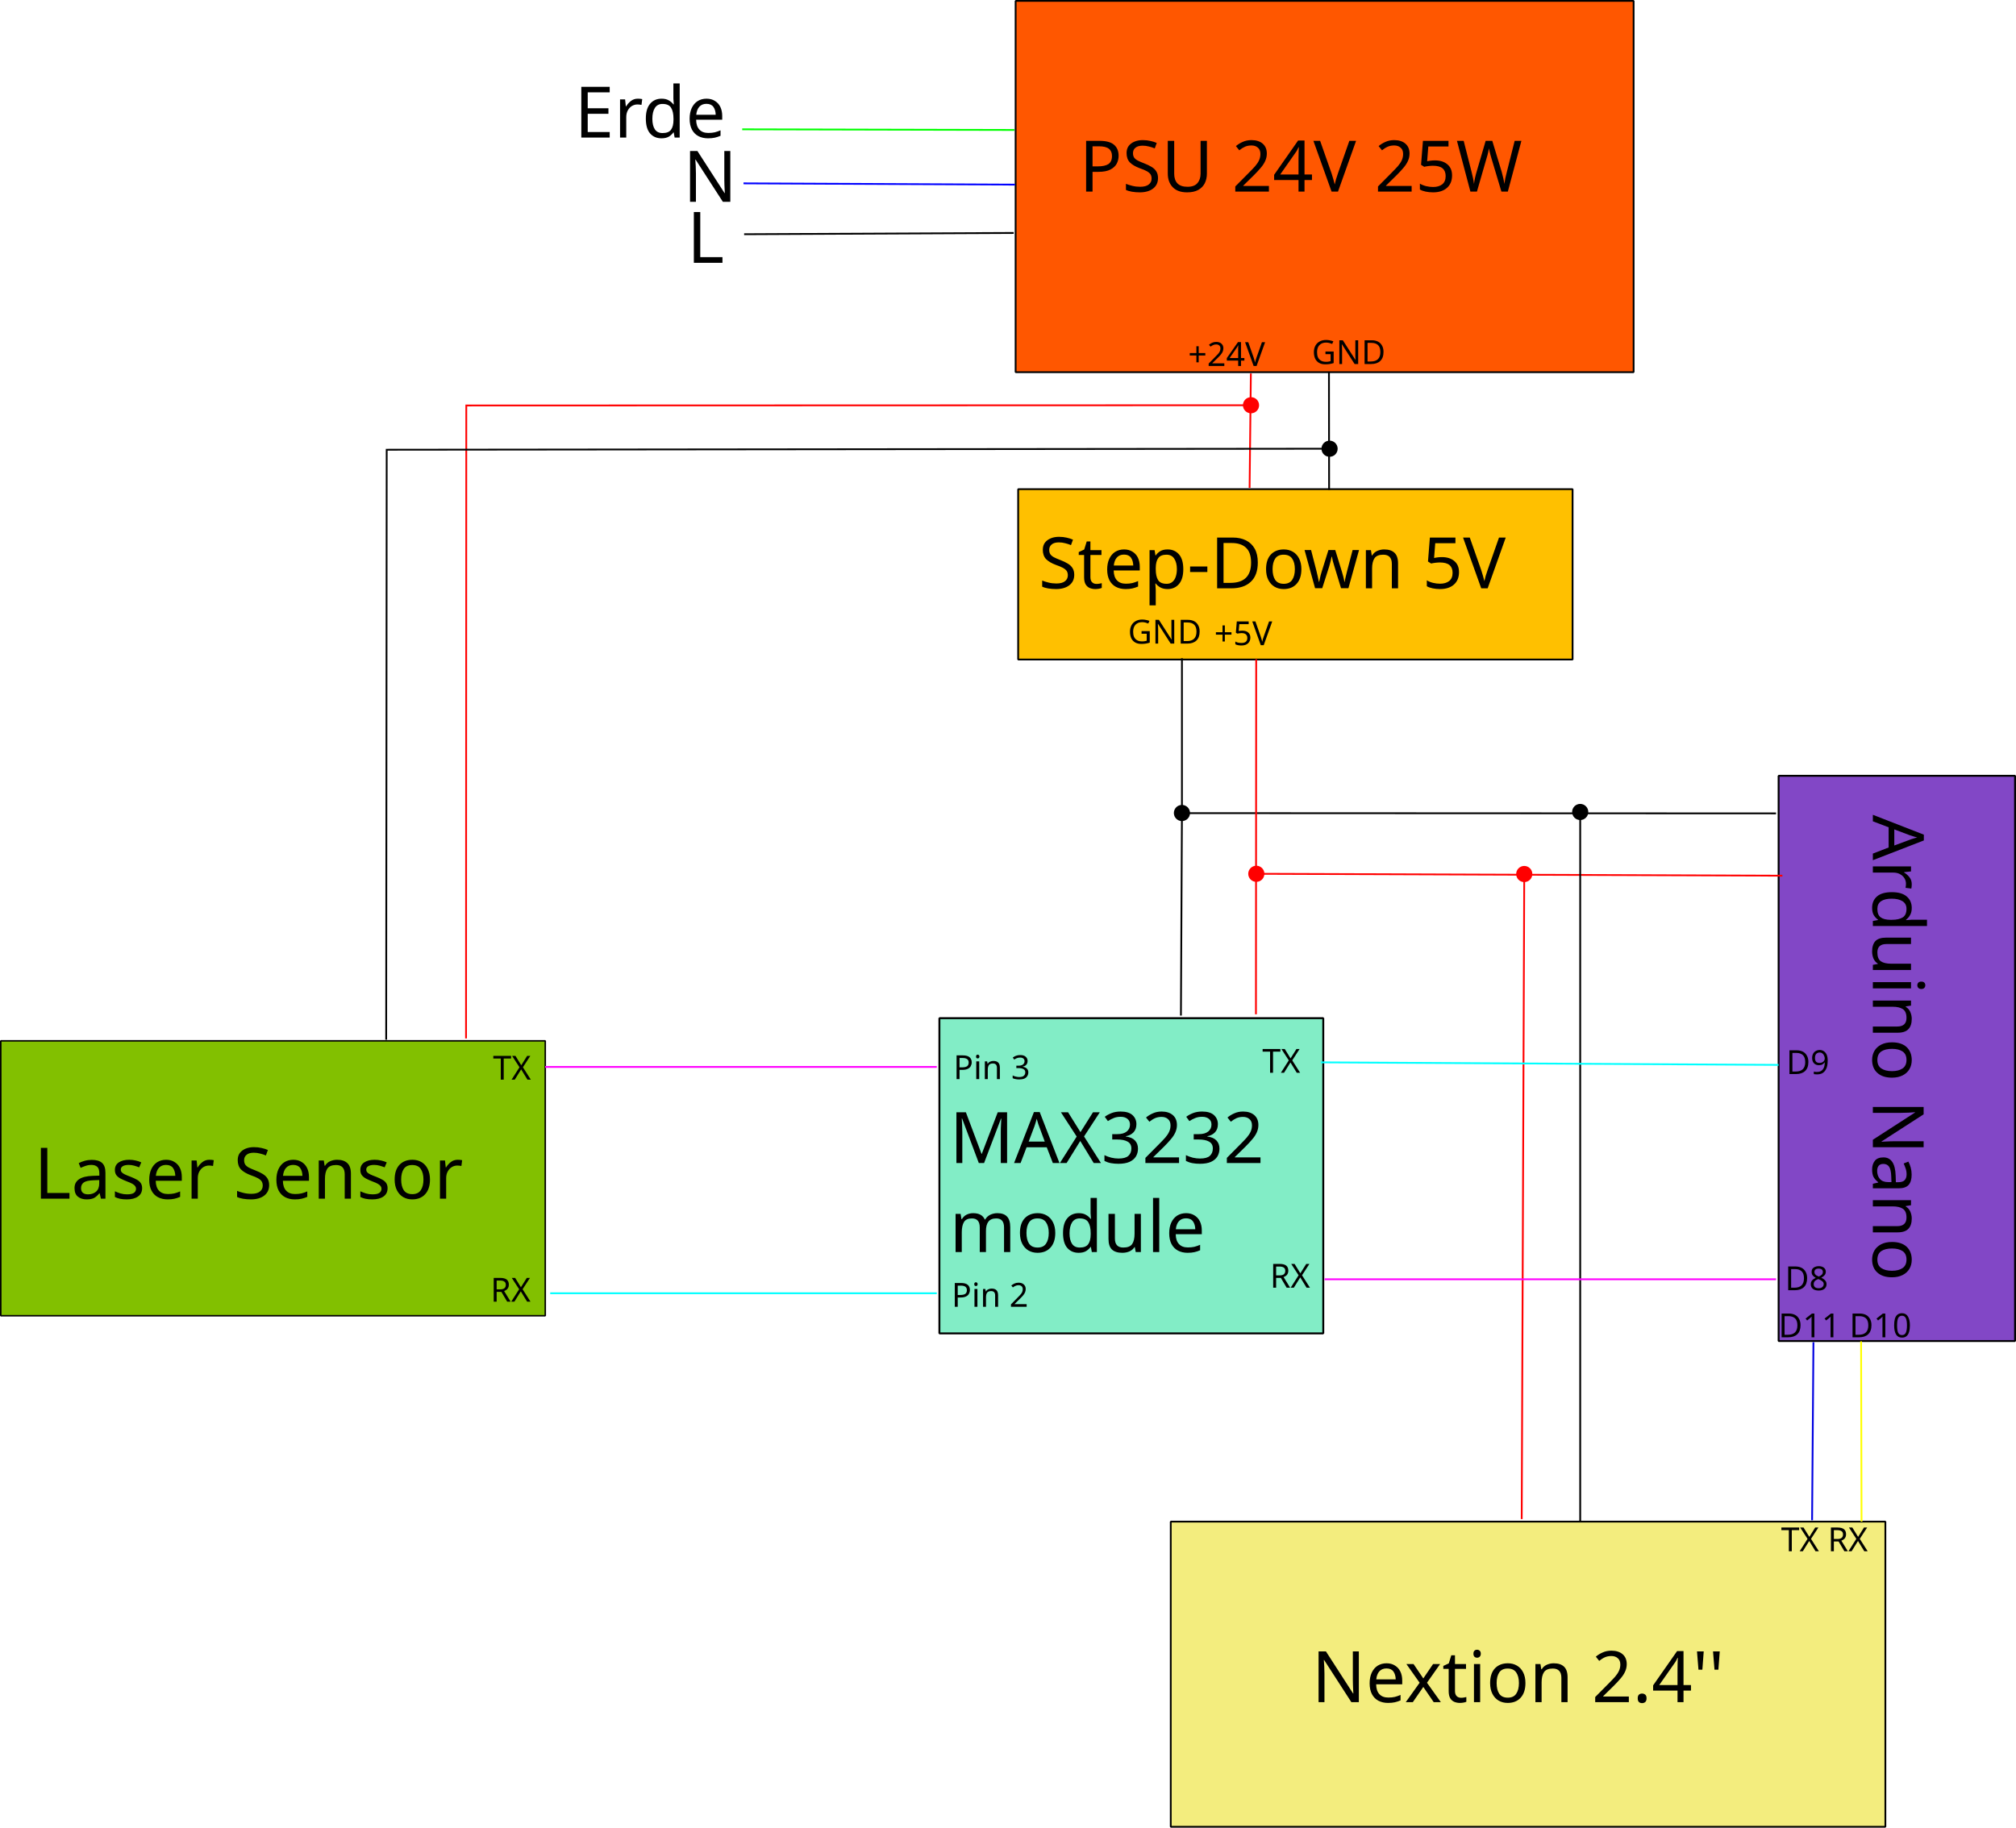
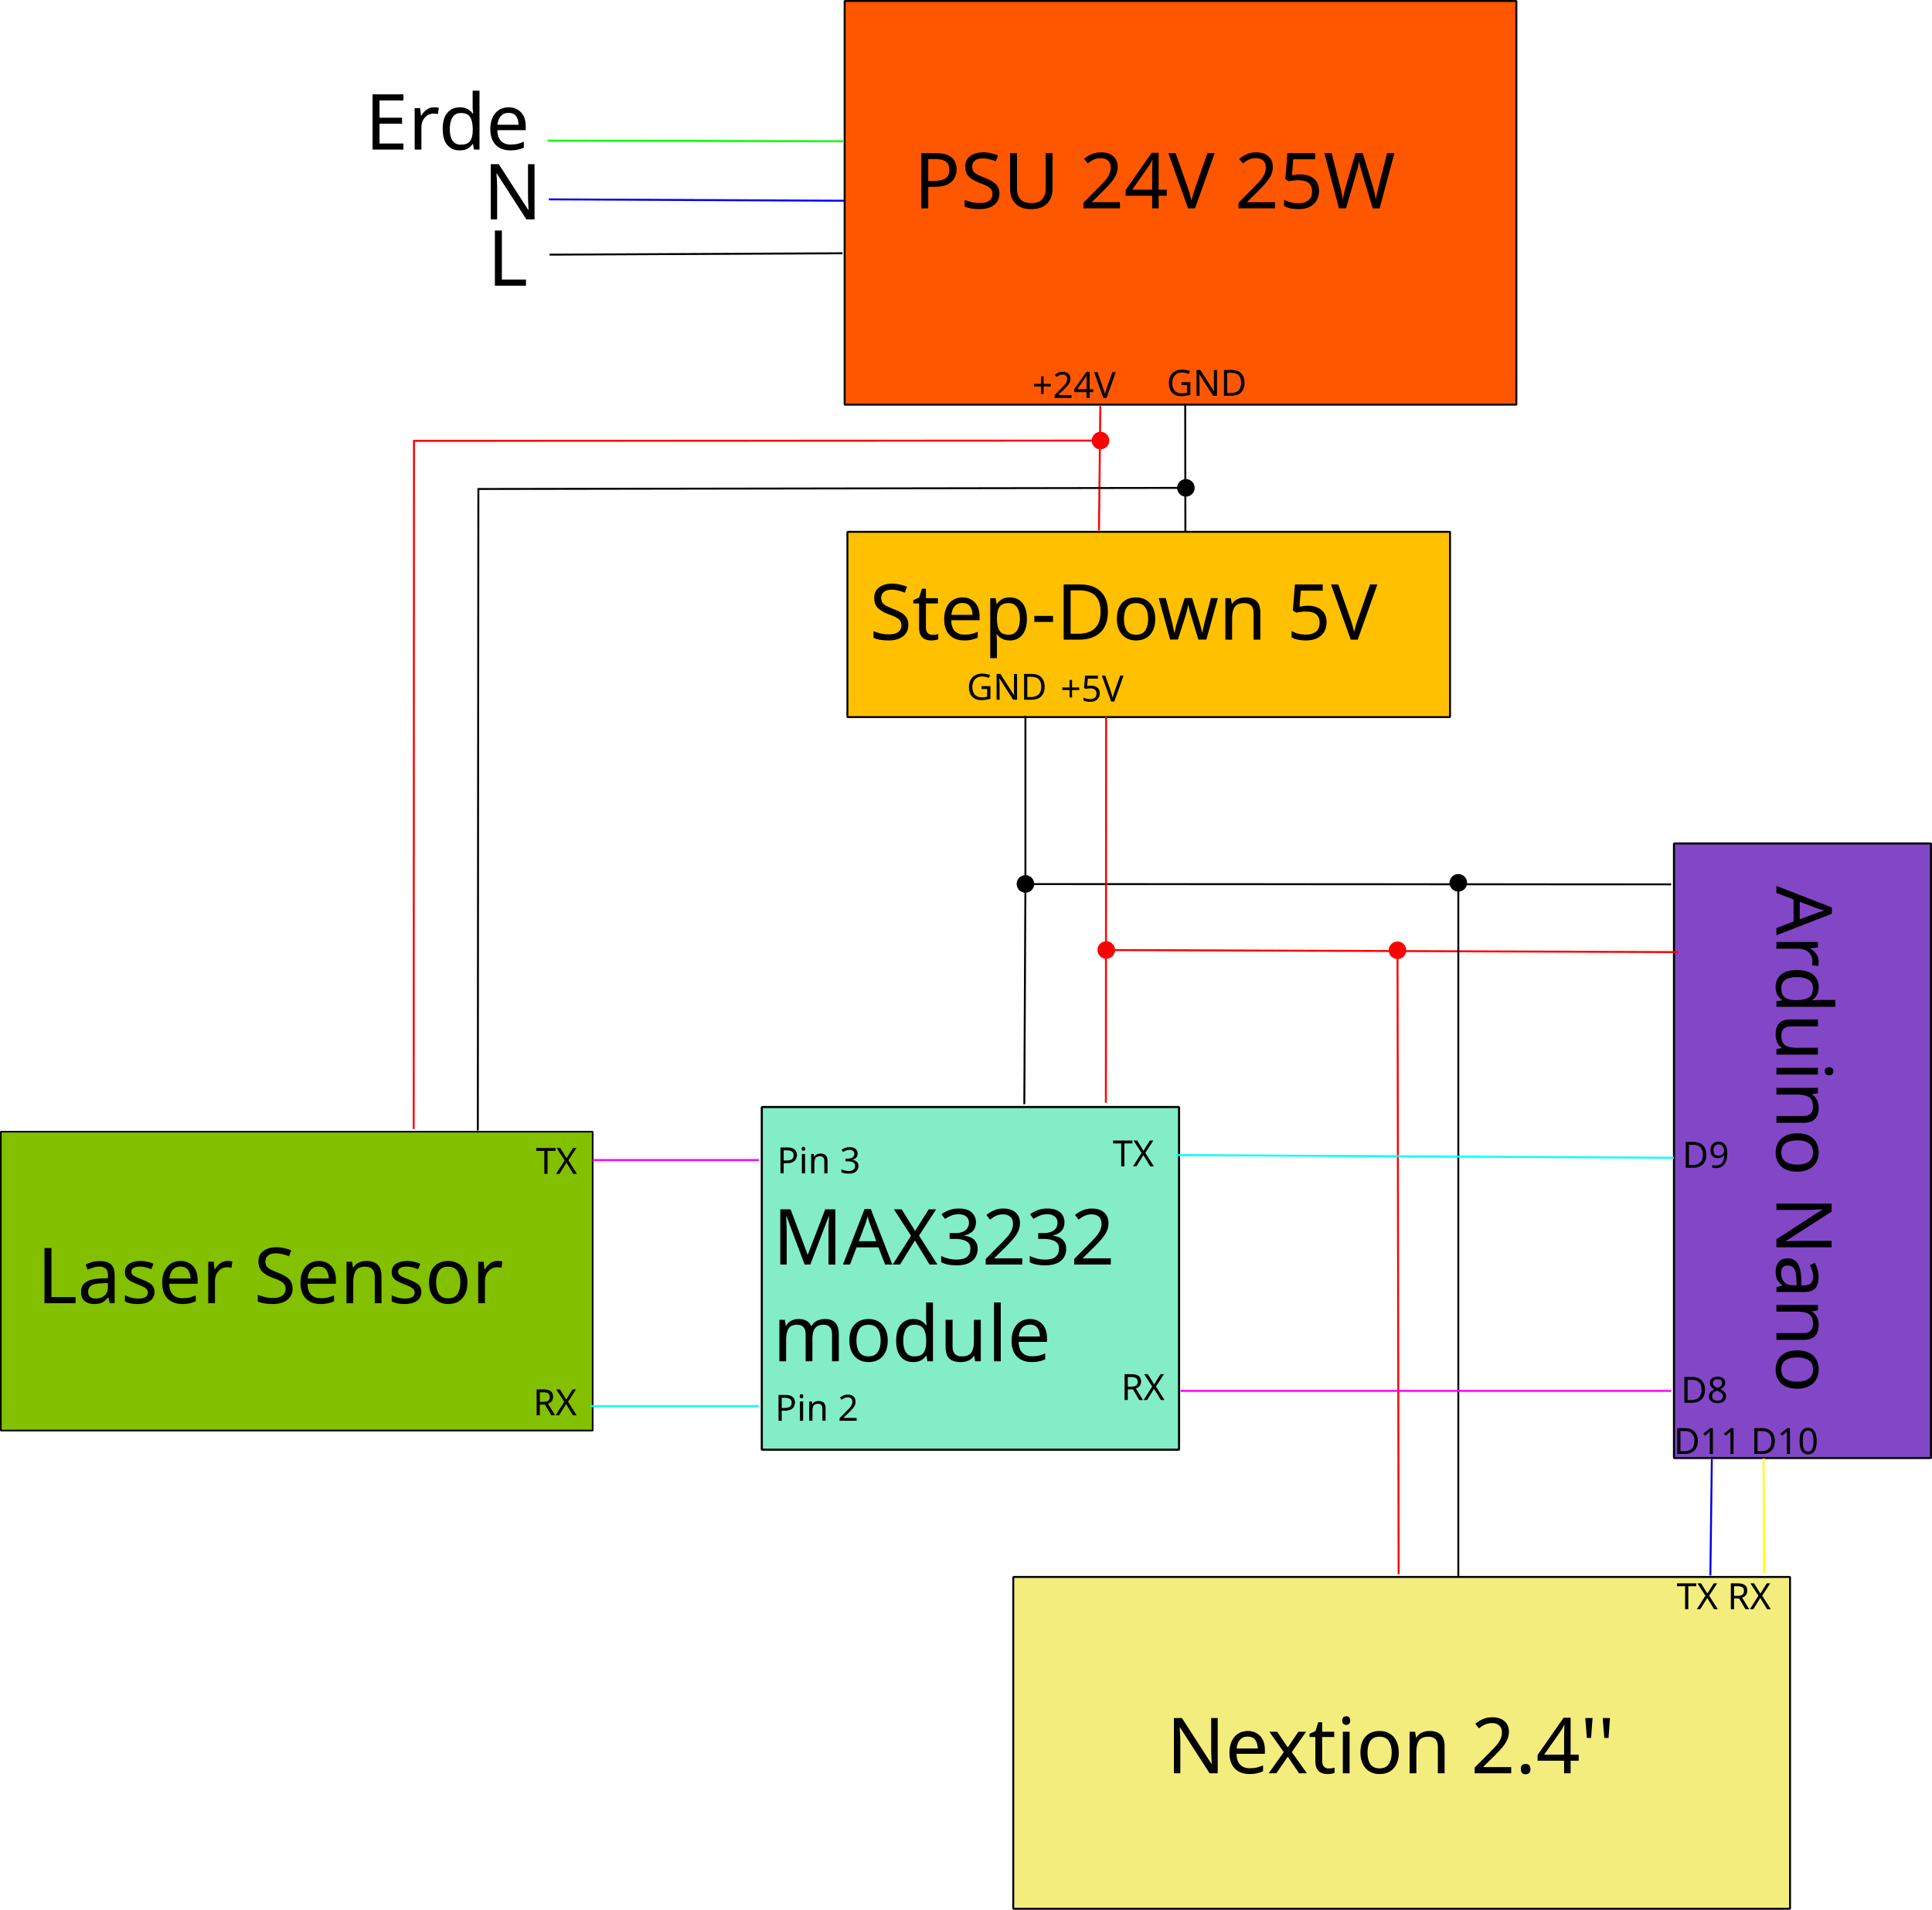
- <svg xmlns="http://www.w3.org/2000/svg" width="299.625mm" height="271.652mm" viewBox="0 0 299.625 271.652" version="1.1" id="svg8">
+ <svg xmlns="http://www.w3.org/2000/svg" width="264.17mm" height="261.068mm" viewBox="0 0 264.17 261.068" version="1.1" id="svg8">
  <defs id="defs2">
    <marker orient="auto" refY="0" refX="0" id="marker1605" style="overflow:visible">
      <path id="path1603" d="m -2.5,-1 c 0,2.76 -2.24,5 -5,5 -2.76,0 -5,-2.24 -5,-5 0,-2.76 2.24,-5 5,-5 2.76,0 5,2.24 5,5 z" style="fill:#000000;fill-opacity:1;fill-rule:evenodd;stroke:#000000;stroke-width:1pt;stroke-opacity:1" transform="matrix(0.8,0,0,0.8,5.92,0.8)" />
    </marker>
    <marker style="overflow:visible" id="marker1547" refX="0" refY="0" orient="auto">
      <path transform="matrix(0.8,0,0,0.8,5.92,0.8)" style="fill:#ff0000;fill-opacity:1;fill-rule:evenodd;stroke:#ff0000;stroke-width:1pt;stroke-opacity:1" d="m -2.5,-1 c 0,2.76 -2.24,5 -5,5 -2.76,0 -5,-2.24 -5,-5 0,-2.76 2.24,-5 5,-5 2.76,0 5,2.24 5,5 z" id="path1545" />
    </marker>
    <marker style="overflow:visible" id="marker1495" refX="0" refY="0" orient="auto">
      <path transform="matrix(0.8,0,0,0.8,5.92,0.8)" style="fill:#ff0000;fill-opacity:1;fill-rule:evenodd;stroke:#ff0000;stroke-width:1pt;stroke-opacity:1" d="m -2.5,-1 c 0,2.76 -2.24,5 -5,5 -2.76,0 -5,-2.24 -5,-5 0,-2.76 2.24,-5 5,-5 2.76,0 5,2.24 5,5 z" id="path1493" />
    </marker>
    <marker orient="auto" refY="0" refX="0" id="marker1301" style="overflow:visible">
      <path id="path1299" d="m -2.5,-1 c 0,2.76 -2.24,5 -5,5 -2.76,0 -5,-2.24 -5,-5 0,-2.76 2.24,-5 5,-5 2.76,0 5,2.24 5,5 z" style="fill:#000000;fill-opacity:1;fill-rule:evenodd;stroke:#000000;stroke-width:1pt;stroke-opacity:1" transform="matrix(0.8,0,0,0.8,5.92,0.8)" />
    </marker>
    <marker style="overflow:visible" id="marker1249" refX="0" refY="0" orient="auto">
      <path transform="matrix(0.8,0,0,0.8,5.92,0.8)" style="fill:#ff0000;fill-opacity:1;fill-rule:evenodd;stroke:#ff0000;stroke-width:1pt;stroke-opacity:1" d="m -2.5,-1 c 0,2.76 -2.24,5 -5,5 -2.76,0 -5,-2.24 -5,-5 0,-2.76 2.24,-5 5,-5 2.76,0 5,2.24 5,5 z" id="path1247" />
    </marker>
    <marker style="overflow:visible" id="marker1201" refX="0" refY="0" orient="auto">
      <path transform="matrix(0.8,0,0,0.8,5.92,0.8)" style="fill:#000000;fill-opacity:1;fill-rule:evenodd;stroke:#000000;stroke-width:1pt;stroke-opacity:1" d="m -2.5,-1 c 0,2.76 -2.24,5 -5,5 -2.76,0 -5,-2.24 -5,-5 0,-2.76 2.24,-5 5,-5 2.76,0 5,2.24 5,5 z" id="path1199" />
    </marker>
    <marker orient="auto" refY="0" refX="0" id="DotL" style="overflow:visible">
      <path id="path922" d="m -2.5,-1 c 0,2.76 -2.24,5 -5,5 -2.76,0 -5,-2.24 -5,-5 0,-2.76 2.24,-5 5,-5 2.76,0 5,2.24 5,5 z" style="fill:#ff0000;fill-opacity:1;fill-rule:evenodd;stroke:#ff0000;stroke-width:1pt;stroke-opacity:1" transform="matrix(0.8,0,0,0.8,5.92,0.8)" />
    </marker>
  </defs>
-   <g id="layer1" transform="translate(115.0373,-55.34071)">
+   <g id="layer1" transform="translate(79.5831,-55.34071)">
    <rect style="fill:#ff5700;fill-opacity:1;stroke:#000000;stroke-width:0.265;stroke-linejoin:bevel;stroke-miterlimit:4;stroke-dasharray:none;stroke-opacity:1" id="rect815" width="91.848" height="55.185" x="35.908" y="55.473" />
    <text xml:space="preserve" style="font-style:normal;font-weight:normal;font-size:10.583px;line-height:1.25;font-family:sans-serif;letter-spacing:0px;word-spacing:0px;fill:#000000;fill-opacity:1;stroke:none;stroke-width:0.265" x="45.357" y="83.821" id="text819">
      <tspan id="tspan817" x="45.357" y="83.821" style="stroke-width:0.265">PSU 24V 25W</tspan>
    </text>
    <rect style="fill:#ffc000;fill-opacity:1;stroke:#000000;stroke-width:0.265;stroke-linejoin:bevel;stroke-miterlimit:4;stroke-dasharray:none;stroke-opacity:1" id="rect821" width="82.399" height="25.324" x="36.286" y="128.045" />
    <text xml:space="preserve" style="font-style:normal;font-weight:normal;font-size:10.583px;line-height:1.25;font-family:sans-serif;letter-spacing:0px;word-spacing:0px;fill:#000000;fill-opacity:1;stroke:none;stroke-width:0.265" x="39.31" y="142.786" id="text825">
      <tspan id="tspan823" x="39.31" y="142.786" style="stroke-width:0.265">Step-Down 5V</tspan>
    </text>
-     <rect style="fill:#82c000;fill-opacity:1;stroke:#000000;stroke-width:0.225;stroke-linejoin:bevel;stroke-miterlimit:4;stroke-dasharray:none;stroke-opacity:1" id="rect827" width="80.927" height="40.861" x="-114.925" y="210.045" />
-     <text xml:space="preserve" style="font-style:normal;font-weight:normal;font-size:10.583px;line-height:1.25;font-family:sans-serif;letter-spacing:0px;word-spacing:0px;fill:#000000;fill-opacity:1;stroke:none;stroke-width:0.265" x="-109.991" y="233.5" id="text831">
-       <tspan id="tspan829" x="-109.991" y="233.5" style="stroke-width:0.265">Laser Sensor</tspan>
+     <rect style="fill:#82c000;fill-opacity:1;stroke:#000000;stroke-width:0.225;stroke-linejoin:bevel;stroke-miterlimit:4;stroke-dasharray:none;stroke-opacity:1" id="rect827" width="80.927" height="40.861" x="-79.471" y="210.045" />
+     <text xml:space="preserve" style="font-style:normal;font-weight:normal;font-size:10.583px;line-height:1.25;font-family:sans-serif;letter-spacing:0px;word-spacing:0px;fill:#000000;fill-opacity:1;stroke:none;stroke-width:0.265" x="-74.537" y="233.5" id="text831">
+       <tspan id="tspan829" x="-74.537" y="233.5" style="stroke-width:0.265">Laser Sensor</tspan>
    </text>
    <rect style="fill:#8247c6;fill-opacity:1;stroke:#000000;stroke-width:0.281;stroke-linejoin:bevel;stroke-miterlimit:4;stroke-dasharray:none;stroke-opacity:1" id="rect833" width="35.141" height="84.013" x="149.306" y="170.648" />
    <text xml:space="preserve" style="font-style:normal;font-weight:normal;font-size:10.583px;line-height:1.25;font-family:sans-serif;letter-spacing:0px;word-spacing:0px;fill:#000000;fill-opacity:1;stroke:none;stroke-width:0.265" x="176.446" y="-163.312" id="text837" transform="rotate(90)">
      <tspan id="tspan835" x="176.446" y="-163.312" style="stroke-width:0.265">Arduino Nano</tspan>
    </text>
    <rect style="fill:#82edc6;fill-opacity:1;stroke:#000000;stroke-width:0.288;stroke-linejoin:bevel;stroke-miterlimit:4;stroke-dasharray:none;stroke-opacity:1" id="rect839" width="57.052" height="46.846" x="24.58" y="206.675" />
    <text xml:space="preserve" style="font-style:normal;font-weight:normal;font-size:10.583px;line-height:1.25;font-family:sans-serif;letter-spacing:0px;word-spacing:0px;fill:#000000;fill-opacity:1;stroke:none;stroke-width:0.265" x="26.08" y="228.208" id="text843">
      <tspan id="tspan841" x="26.08" y="228.208" style="stroke-width:0.265">MAX3232</tspan>
      <tspan x="26.08" y="241.438" style="stroke-width:0.265" id="tspan845">module</tspan>
    </text>
    <path style="fill:none;stroke:#ff0000;stroke-width:0.265px;stroke-linecap:butt;stroke-linejoin:miter;stroke-opacity:1" d="m 70.871,110.847 -0.189,17.009" id="path847" />
    <path style="fill:none;stroke:#000000;stroke-width:0.265px;stroke-linecap:butt;stroke-linejoin:miter;stroke-opacity:1" d="m 82.477,110.58 0.022,17.576" id="path849" />
    <text xml:space="preserve" style="font-style:normal;font-weight:normal;font-size:10.583px;line-height:1.25;font-family:sans-serif;letter-spacing:0px;word-spacing:0px;fill:#000000;fill-opacity:1;stroke:none;stroke-width:0.265" x="61.539" y="109.736" id="text853">
      <tspan id="tspan851" x="61.539" y="109.736" style="font-size:4.939px;stroke-width:0.265">+24V</tspan>
    </text>
    <text xml:space="preserve" style="font-style:normal;font-weight:normal;font-size:10.583px;line-height:1.25;font-family:sans-serif;letter-spacing:0px;word-spacing:0px;fill:#000000;fill-opacity:1;stroke:none;stroke-width:0.265" x="79.942" y="109.443" id="text857">
      <tspan id="tspan855" x="79.942" y="109.443" style="font-size:4.939px;stroke-width:0.265">GND</tspan>
    </text>
-     <path style="fill:none;stroke:#ff0000;stroke-width:0.265;stroke-linecap:butt;stroke-linejoin:miter;stroke-miterlimit:4;stroke-dasharray:none;stroke-opacity:1;marker-start:url(#DotL)" d="m 70.871,115.571 -116.606,0.038 -0.038,94.078" id="path859" />
-     <path style="fill:none;stroke:#000000;stroke-width:0.265px;stroke-linecap:butt;stroke-linejoin:miter;stroke-opacity:1;marker-end:url(#marker1201)" d="m -57.641,209.876 0.076,-87.69 140.154,-0.151" id="path1191" />
+     <path style="fill:none;stroke:#ff0000;stroke-width:0.265;stroke-linecap:butt;stroke-linejoin:miter;stroke-miterlimit:4;stroke-dasharray:none;stroke-opacity:1;marker-start:url(#DotL)" d="m 70.871,115.571 -93.851,0.038 -0.038,94.078" id="path859" />
+     <path style="fill:none;stroke:#000000;stroke-width:0.265px;stroke-linecap:butt;stroke-linejoin:miter;stroke-opacity:1;marker-end:url(#marker1201)" d="m -14.25,209.876 0.076,-87.69 96.762,-0.151" id="path1191" />
    <path style="fill:none;stroke:#000000;stroke-width:0.265px;stroke-linecap:butt;stroke-linejoin:miter;stroke-opacity:1" d="m 60.627,153.18 v 23.019 l 88.295,0.038" id="path1233" />
    <path style="fill:none;stroke:#ff0000;stroke-width:0.265px;stroke-linecap:butt;stroke-linejoin:miter;stroke-opacity:1" d="m 71.664,153.331 -0.038,52.765" id="path1235" />
    <path style="fill:none;stroke:#ff0000;stroke-width:0.265;stroke-linecap:butt;stroke-linejoin:miter;stroke-miterlimit:4;stroke-dasharray:none;stroke-opacity:1;marker-end:url(#marker1249)" d="m 149.868,185.497 -78.208,-0.283" id="path1237" />
    <path style="fill:none;stroke:#000000;stroke-width:0.265px;stroke-linecap:butt;stroke-linejoin:miter;stroke-opacity:1;marker-start:url(#marker1301)" d="m 60.627,176.199 -0.151,30.087" id="path1239" />
    <text xml:space="preserve" style="font-style:normal;font-weight:normal;font-size:10.583px;line-height:1.25;font-family:sans-serif;letter-spacing:0px;word-spacing:0px;fill:#000000;fill-opacity:1;stroke:none;stroke-width:0.265" x="65.427" y="151.233" id="text853-8">
      <tspan id="tspan851-8" x="65.427" y="151.233" style="font-size:4.939px;stroke-width:0.265">+5V</tspan>
    </text>
    <text xml:space="preserve" style="font-style:normal;font-weight:normal;font-size:10.583px;line-height:1.25;font-family:sans-serif;letter-spacing:0px;word-spacing:0px;fill:#000000;fill-opacity:1;stroke:none;stroke-width:0.265" x="52.608" y="150.998" id="text857-5">
      <tspan id="tspan855-8" x="52.608" y="150.998" style="font-size:4.939px;stroke-width:0.265">GND</tspan>
    </text>
    <path style="fill:none;stroke:#00ff00;stroke-width:0.265px;stroke-linecap:butt;stroke-linejoin:miter;stroke-opacity:1" d="M 35.719,74.656 -4.725,74.561" id="path1447" />
    <path style="fill:none;stroke:#0000ff;stroke-width:0.265px;stroke-linecap:butt;stroke-linejoin:miter;stroke-opacity:1" d="M 35.813,82.782 -4.536,82.593" id="path1449" />
    <path style="fill:none;stroke:#000000;stroke-width:0.265px;stroke-linecap:butt;stroke-linejoin:miter;stroke-opacity:1" d="M 35.624,89.964 -4.441,90.153" id="path1451" />
    <text xml:space="preserve" style="font-style:normal;font-weight:normal;font-size:10.583px;line-height:1.25;font-family:sans-serif;letter-spacing:0px;word-spacing:0px;fill:#000000;fill-opacity:1;stroke:none;stroke-width:0.265" x="-29.671" y="75.789" id="text1455">
      <tspan id="tspan1453" x="-29.671" y="75.789" style="stroke-width:0.265">Erde</tspan>
    </text>
    <text xml:space="preserve" style="font-style:normal;font-weight:normal;font-size:10.583px;line-height:1.25;font-family:sans-serif;letter-spacing:0px;word-spacing:0px;fill:#000000;fill-opacity:1;stroke:none;stroke-width:0.265" x="-13.513" y="85.333" id="text1459">
      <tspan id="tspan1457" x="-13.513" y="85.333" style="stroke-width:0.265">N</tspan>
    </text>
    <text xml:space="preserve" style="font-style:normal;font-weight:normal;font-size:10.583px;line-height:1.25;font-family:sans-serif;letter-spacing:0px;word-spacing:0px;fill:#000000;fill-opacity:1;stroke:none;stroke-width:0.265" x="-12.946" y="94.405" id="text1463">
      <tspan id="tspan1461" x="-12.946" y="94.405" style="stroke-width:0.265">L</tspan>
    </text>
-     <rect style="fill:#f3ed7e;fill-opacity:1;stroke:#000000;stroke-width:0.265;stroke-linejoin:bevel;stroke-miterlimit:4;stroke-dasharray:none;stroke-opacity:1" id="rect1465" width="106.211" height="45.357" x="58.964" y="281.503" />
-     <text xml:space="preserve" style="font-style:normal;font-weight:normal;font-size:10.583px;line-height:1.25;font-family:sans-serif;letter-spacing:0px;word-spacing:0px;fill:#000000;fill-opacity:1;stroke:none;stroke-width:0.265" x="79.904" y="308.339" id="text1469">
-       <tspan id="tspan1467" x="79.904" y="308.339" style="stroke-width:0.265">Nextion 2.4''</tspan>
+     <rect style="fill:#f3ed7e;fill-opacity:1;stroke:#000000;stroke-width:0.265;stroke-linejoin:bevel;stroke-miterlimit:4;stroke-dasharray:none;stroke-opacity:1" id="rect1465" width="106.211" height="45.357" x="58.964" y="270.919" />
+     <text xml:space="preserve" style="font-style:normal;font-weight:normal;font-size:10.583px;line-height:1.25;font-family:sans-serif;letter-spacing:0px;word-spacing:0px;fill:#000000;fill-opacity:1;stroke:none;stroke-width:0.265" x="79.904" y="297.756" id="text1469">
+       <tspan id="tspan1467" x="79.904" y="297.756" style="stroke-width:0.265">Nextion 2.4''</tspan>
    </text>
-     <path style="fill:none;stroke:#ff0000;stroke-width:0.265;stroke-linecap:butt;stroke-linejoin:miter;stroke-miterlimit:4;stroke-dasharray:none;stroke-opacity:1;marker-start:url(#marker1547)" d="M 111.503,185.27 111.125,281.125" id="path1471" />
-     <path style="fill:none;stroke:#000000;stroke-width:0.265px;stroke-linecap:butt;stroke-linejoin:miter;stroke-opacity:1;marker-start:url(#marker1605)" d="M 119.818,176.048 V 281.427" id="path1473" />
-     <path style="fill:none;stroke:#ffff00;stroke-width:0.265px;stroke-linecap:butt;stroke-linejoin:miter;stroke-opacity:1" d="m 161.564,254.705 0.067,26.794" id="path1475" />
-     <path style="fill:none;stroke:#0000e1;stroke-width:0.265px;stroke-linecap:butt;stroke-linejoin:miter;stroke-opacity:1" d="m 154.482,254.838 -0.2,26.46" id="path1477" />
-     <text xml:space="preserve" style="font-style:normal;font-weight:normal;font-size:10.583px;line-height:1.25;font-family:sans-serif;letter-spacing:0px;word-spacing:0px;fill:#000000;fill-opacity:1;stroke:none;stroke-width:0.265" x="149.671" y="285.908" id="text1481">
-       <tspan id="tspan1479" x="149.671" y="285.908" style="font-size:4.939px;stroke-width:0.265">TX RX</tspan>
+     <path style="fill:none;stroke:#ff0000;stroke-width:0.265;stroke-linecap:butt;stroke-linejoin:miter;stroke-miterlimit:4;stroke-dasharray:none;stroke-opacity:1;marker-start:url(#marker1547)" d="m 111.503,185.27 0.151,85.271" id="path1471" />
+     <path style="fill:none;stroke:#000000;stroke-width:0.265px;stroke-linecap:butt;stroke-linejoin:miter;stroke-opacity:1;marker-start:url(#marker1605)" d="m 119.818,176.048 v 94.796" id="path1473" />
+     <path style="fill:none;stroke:#ffff00;stroke-width:0.265px;stroke-linecap:butt;stroke-linejoin:miter;stroke-opacity:1" d="m 161.564,254.705 0.067,15.681" id="path1475" />
+     <path style="fill:none;stroke:#0000e1;stroke-width:0.265px;stroke-linecap:butt;stroke-linejoin:miter;stroke-opacity:1" d="m 154.482,254.838 -0.2,15.876" id="path1477" />
+     <text xml:space="preserve" style="font-style:normal;font-weight:normal;font-size:10.583px;line-height:1.25;font-family:sans-serif;letter-spacing:0px;word-spacing:0px;fill:#000000;fill-opacity:1;stroke:none;stroke-width:0.265" x="149.671" y="275.325" id="text1481">
+       <tspan id="tspan1479" x="149.671" y="275.325" style="font-size:4.939px;stroke-width:0.265">TX RX</tspan>
    </text>
    <text xml:space="preserve" style="font-style:normal;font-weight:normal;font-size:10.583px;line-height:1.25;font-family:sans-serif;letter-spacing:0px;word-spacing:0px;fill:#000000;fill-opacity:1;stroke:none;stroke-width:0.265" x="149.27" y="254.103" id="text1485">
      <tspan id="tspan1483" x="149.27" y="254.103" style="font-size:4.939px;stroke-width:0.265">D11 D10</tspan>
    </text>
-     <path style="fill:none;stroke:#ff00ff;stroke-width:0.265px;stroke-linecap:butt;stroke-linejoin:miter;stroke-opacity:1" d="M -34.018,213.921 H 24.19" id="path1685" />
-     <path style="fill:none;stroke:#00ffff;stroke-width:0.265px;stroke-linecap:butt;stroke-linejoin:miter;stroke-opacity:1" d="M -33.262,247.561 H 24.19" id="path1687" />
+     <path style="fill:none;stroke:#ff00ff;stroke-width:0.265px;stroke-linecap:butt;stroke-linejoin:miter;stroke-opacity:1" d="M 1.436,213.921 H 24.19" id="path1685" />
+     <path style="fill:none;stroke:#00ffff;stroke-width:0.265px;stroke-linecap:butt;stroke-linejoin:miter;stroke-opacity:1" d="M 1.134,247.561 H 24.19" id="path1687" />
    <text xml:space="preserve" style="font-style:normal;font-weight:normal;font-size:10.583px;line-height:1.25;font-family:sans-serif;letter-spacing:0px;word-spacing:0px;fill:#000000;fill-opacity:1;stroke:none;stroke-width:0.265" x="26.383" y="249.564" id="text1691">
      <tspan id="tspan1689" x="26.383" y="249.564" style="font-size:4.939px;stroke-width:0.265">Pin 2</tspan>
    </text>
    <text xml:space="preserve" style="font-style:normal;font-weight:normal;font-size:10.583px;line-height:1.25;font-family:sans-serif;letter-spacing:0px;word-spacing:0px;fill:#000000;fill-opacity:1;stroke:none;stroke-width:0.265" x="26.647" y="215.735" id="text1695">
      <tspan id="tspan1693" x="26.647" y="215.735" style="font-size:4.939px;stroke-width:0.265">Pin 3</tspan>
    </text>
-     <text xml:space="preserve" style="font-style:normal;font-weight:normal;font-size:10.583px;line-height:1.25;font-family:sans-serif;letter-spacing:0px;word-spacing:0px;fill:#000000;fill-opacity:1;stroke:none;stroke-width:0.265" x="-41.766" y="215.811" id="text1699">
-       <tspan id="tspan1697" x="-41.766" y="215.811" style="font-size:4.939px;stroke-width:0.265">TX</tspan>
+     <text xml:space="preserve" style="font-style:normal;font-weight:normal;font-size:10.583px;line-height:1.25;font-family:sans-serif;letter-spacing:0px;word-spacing:0px;fill:#000000;fill-opacity:1;stroke:none;stroke-width:0.265" x="-6.312" y="215.811" id="text1699">
+       <tspan id="tspan1697" x="-6.312" y="215.811" style="font-size:4.939px;stroke-width:0.265">TX</tspan>
    </text>
-     <text xml:space="preserve" style="font-style:normal;font-weight:normal;font-size:10.583px;line-height:1.25;font-family:sans-serif;letter-spacing:0px;word-spacing:0px;fill:#000000;fill-opacity:1;stroke:none;stroke-width:0.265" x="-42.144" y="248.808" id="text1703">
-       <tspan id="tspan1701" x="-42.144" y="248.808" style="font-size:4.939px;stroke-width:0.265">RX</tspan>
+     <text xml:space="preserve" style="font-style:normal;font-weight:normal;font-size:10.583px;line-height:1.25;font-family:sans-serif;letter-spacing:0px;word-spacing:0px;fill:#000000;fill-opacity:1;stroke:none;stroke-width:0.265" x="-6.69" y="248.808" id="text1703">
+       <tspan id="tspan1701" x="-6.69" y="248.808" style="font-size:4.939px;stroke-width:0.265">RX</tspan>
    </text>
    <path style="fill:none;stroke:#ff00ff;stroke-width:0.265px;stroke-linecap:butt;stroke-linejoin:miter;stroke-opacity:1" d="M 81.832,245.482 H 148.923" id="path1705" />
    <path style="fill:none;stroke:#00ffff;stroke-width:0.265px;stroke-linecap:butt;stroke-linejoin:miter;stroke-opacity:1" d="m 81.265,213.24 68.036,0.378" id="path1707" />
    <text xml:space="preserve" style="font-style:normal;font-weight:normal;font-size:10.583px;line-height:1.25;font-family:sans-serif;letter-spacing:0px;word-spacing:0px;fill:#000000;fill-opacity:1;stroke:none;stroke-width:0.265" x="150.246" y="247.107" id="text1711">
      <tspan id="tspan1709" x="150.246" y="247.107" style="font-size:4.939px;stroke-width:0.265">D8</tspan>
    </text>
    <text xml:space="preserve" style="font-style:normal;font-weight:normal;font-size:10.583px;line-height:1.25;font-family:sans-serif;letter-spacing:0px;word-spacing:0px;fill:#000000;fill-opacity:1;stroke:none;stroke-width:0.265" x="150.435" y="214.979" id="text1715">
      <tspan id="tspan1713" x="150.435" y="214.979" style="font-size:4.939px;stroke-width:0.265">D9</tspan>
    </text>
    <text xml:space="preserve" style="font-style:normal;font-weight:normal;font-size:10.583px;line-height:1.25;font-family:sans-serif;letter-spacing:0px;word-spacing:0px;fill:#000000;fill-opacity:1;stroke:none;stroke-width:0.265" x="73.705" y="246.729" id="text1719">
      <tspan id="tspan1717" x="73.705" y="246.729" style="font-size:4.939px;stroke-width:0.265">RX</tspan>
    </text>
    <text xml:space="preserve" style="font-style:normal;font-weight:normal;font-size:10.583px;line-height:1.25;font-family:sans-serif;letter-spacing:0px;word-spacing:0px;fill:#000000;fill-opacity:1;stroke:none;stroke-width:0.265" x="72.571" y="214.79" id="text1723">
      <tspan id="tspan1721" x="72.571" y="214.79" style="font-size:4.939px;stroke-width:0.265">TX</tspan>
    </text>
  </g>
</svg>
